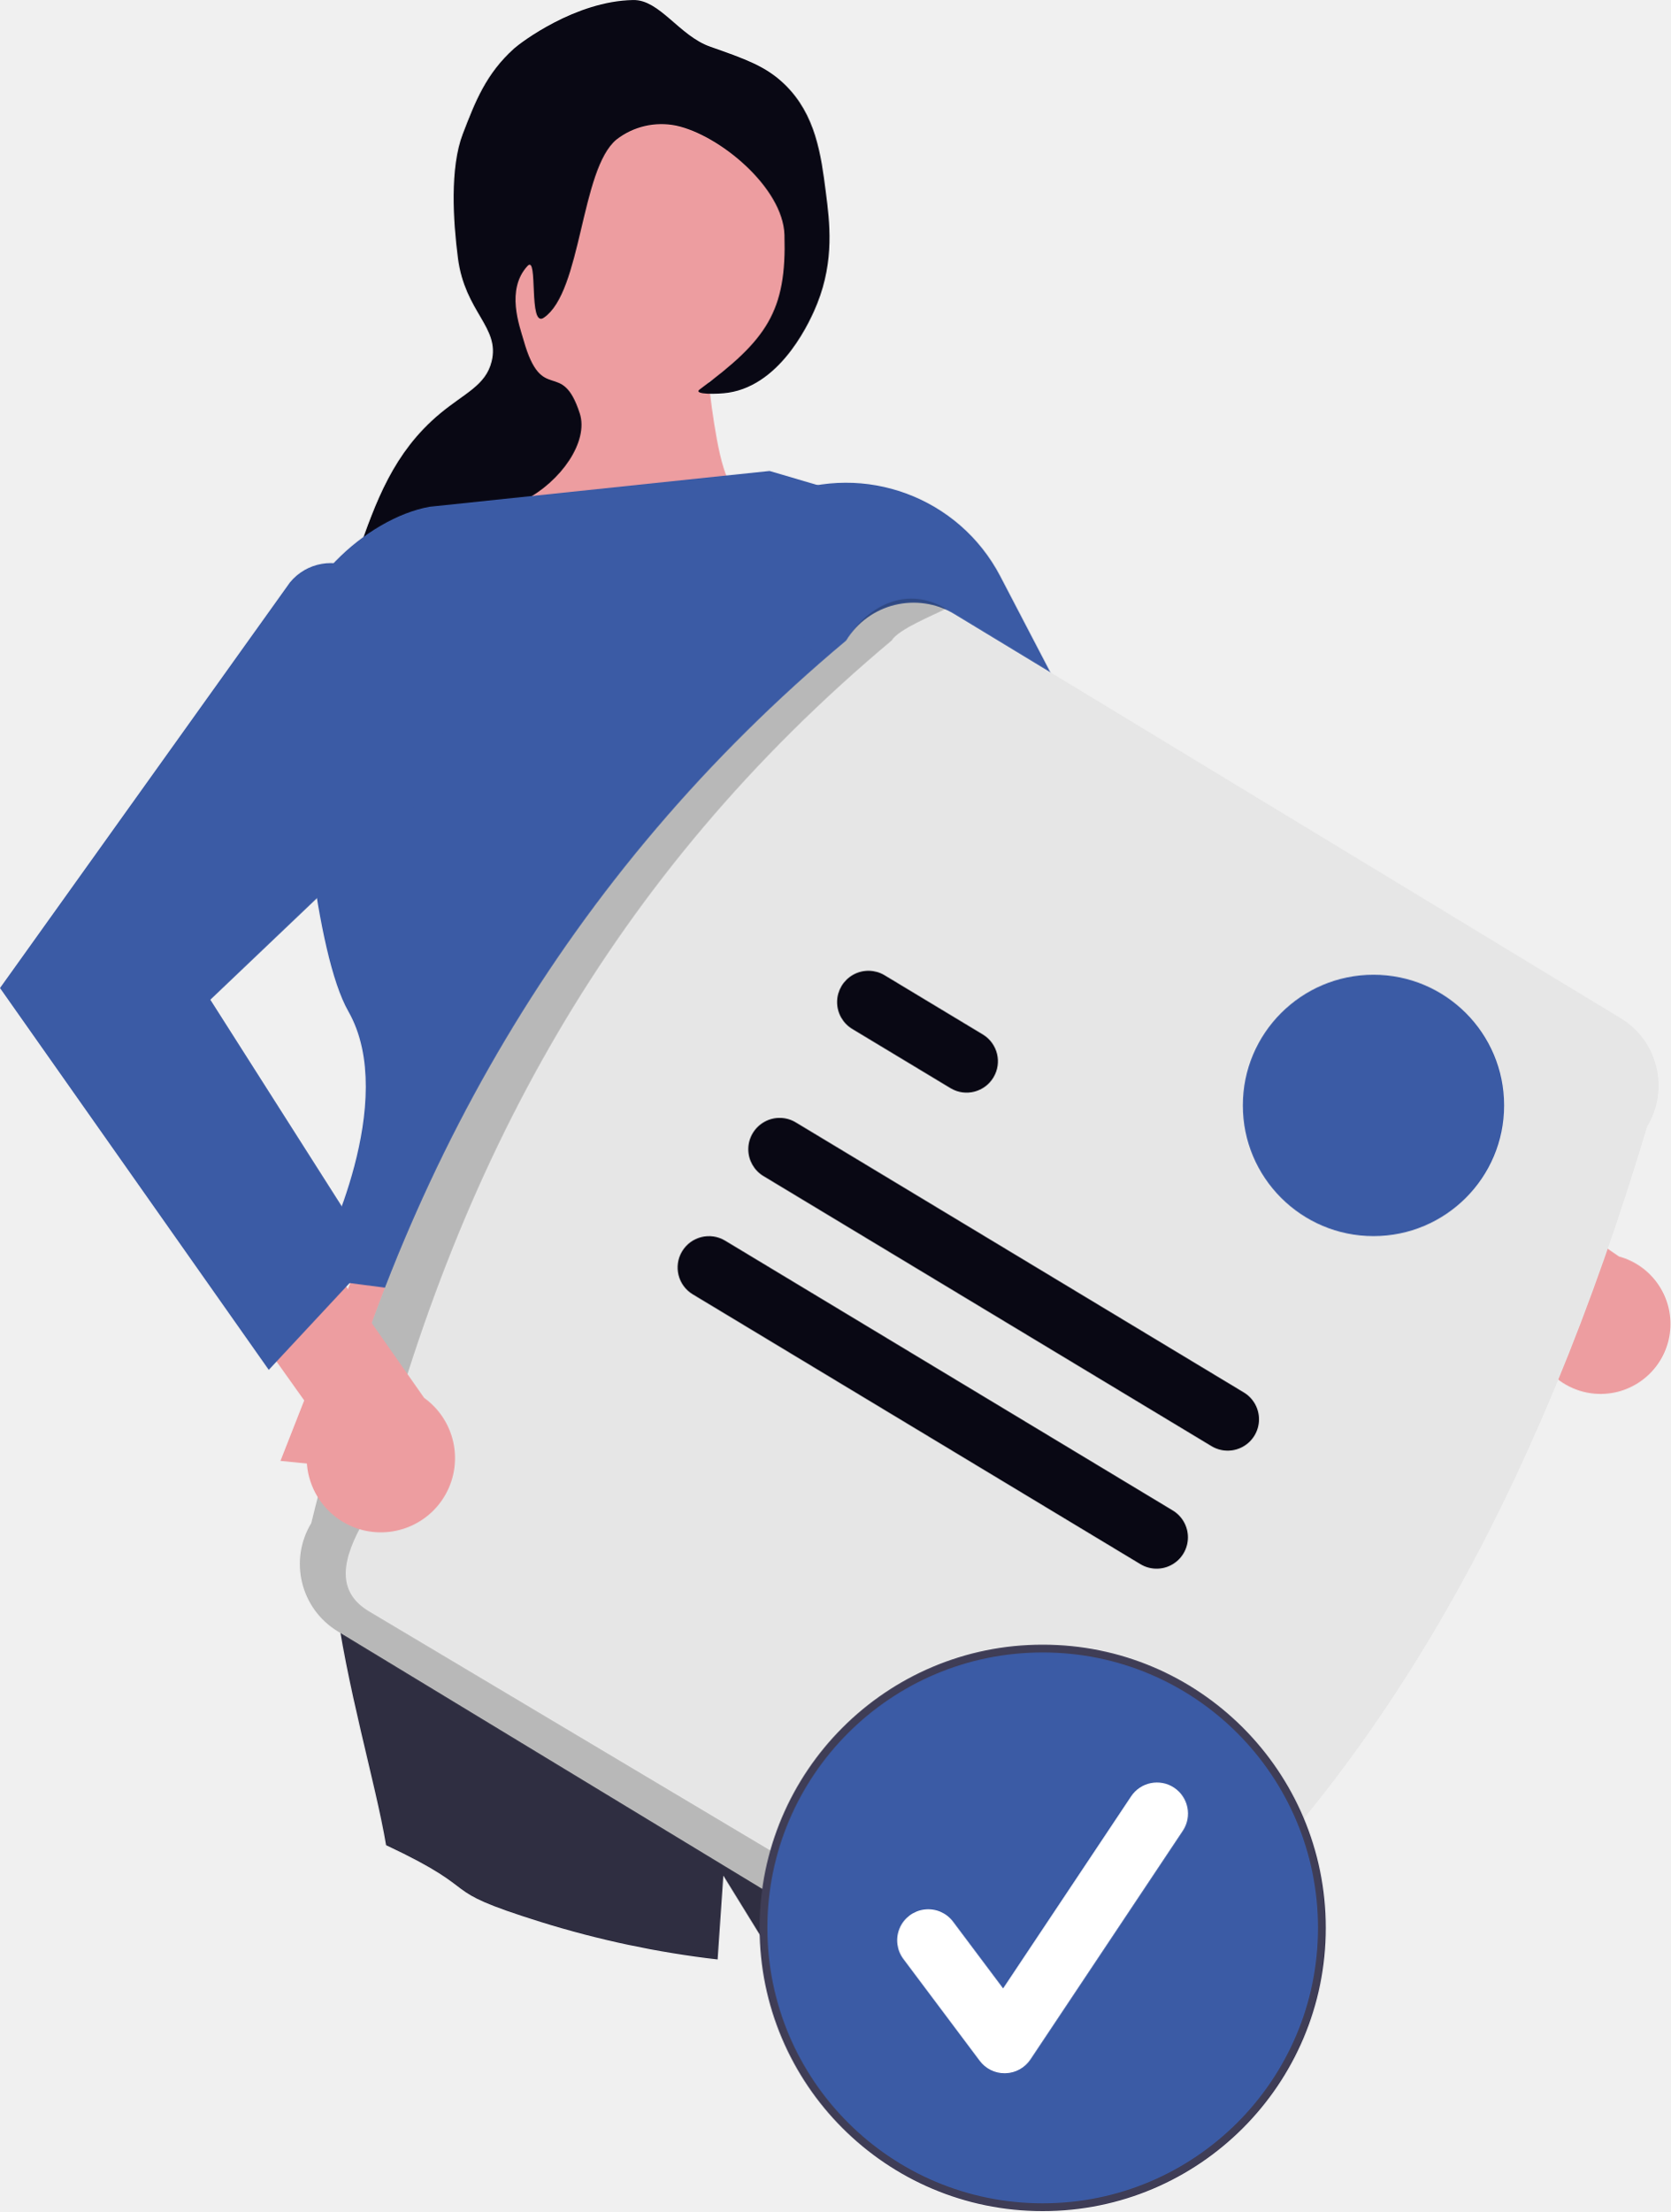
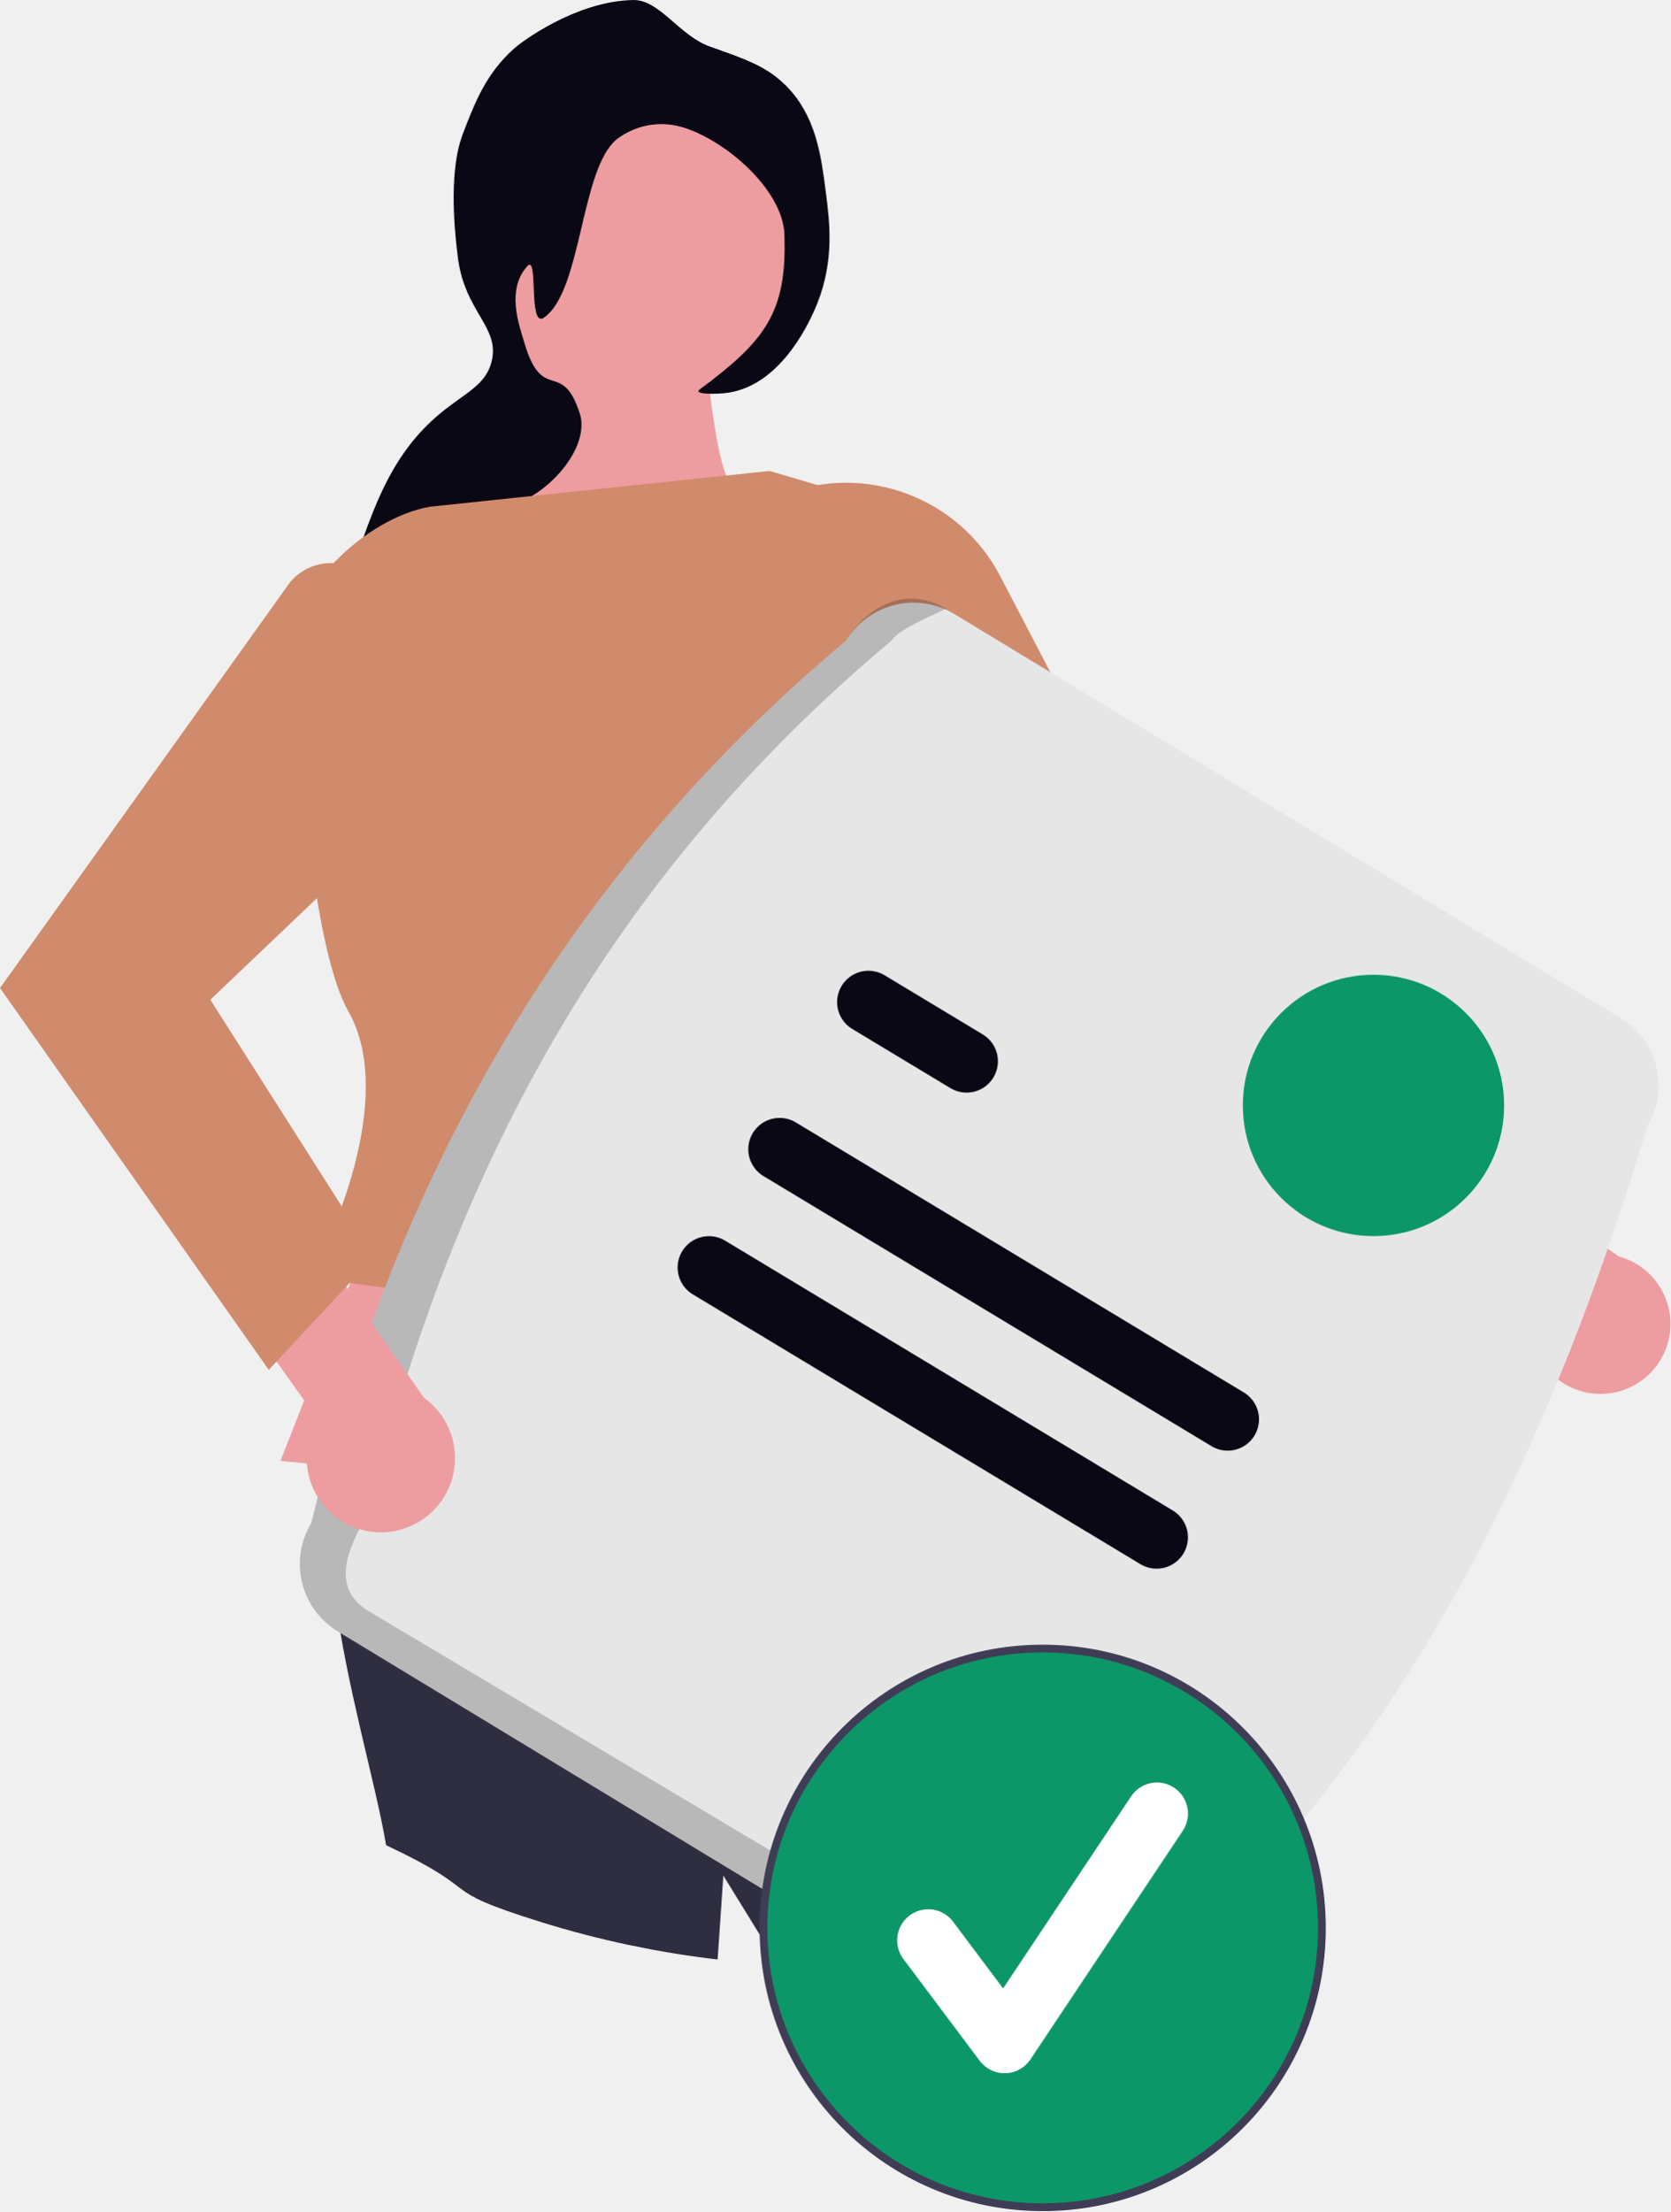
<svg xmlns="http://www.w3.org/2000/svg" width="428.873" height="567.469" viewBox="0 0 428.873 567.469">
  <g transform="translate(-673.272 -306.69)">
    <path d="M17.4,71.864a40.706,40.706,0,1,1,45.356,4.789c.732,6.82,2.832,23.607,6.028,26.62,4.031,3.8-52.263,11.345-52.263,11.345S17.673,88.735,17.4,71.864Z" transform="translate(792.471 328.057)" fill="#ed9da0" />
    <path d="M300.839,11.96c9.113,3.2,14.328,5.041,19.1,9.637,8.065,7.773,9.4,18.16,10.636,27.812.968,7.55,2.22,17.314-2.207,28.466-1.512,3.806-8.829,20.765-22.838,22.9-2.751.421-9.211.532-7.348-.844,17.231-12.721,22.359-20.066,21.757-39.671-.378-12.183-16.764-25.665-27.816-28.033a18.824,18.824,0,0,0-15.294,3.561c-9.289,7.626-8.894,39.163-18.689,45.754-4.033,2.712-1.345-16.373-4.183-13.279-5.6,6.106-2.009,15.452-1,19.018,4.774,16.9,9.771,4.4,14.434,18.828,2.3,7.117-4.7,17.458-14.434,22.4-11.005,5.583-25.373,5.252-26.188,7.141-2.614,6.049,34.722,34.754,24.474,39.732-13.008,6.321-23.262-1.912-29.309,5.151-3.381,3.945-1.551,8.122-7.658,20.395-1.994,4.006-3,6.009-3.873,5.937-4.175-.335-10.935-33.753,0-64.882,4.589-13.062,9.084-25.863,21.127-35.868,6.372-5.293,11.713-7.195,13.233-13.37,2.173-8.829-6.849-12.595-8.658-26.519-1.236-9.524-2.1-23.147,1.26-31.884,3.178-8.246,5.933-15.4,13.151-21.892C252.255,10.889,266.239.293,281.077,0c6.828-.137,11.846,9.173,19.764,11.956h0Z" transform="translate(554.73 306.696)" fill="#090814" />
    <path d="M204.039,395.654l46.029,98.06L73,475.781l36.961-94.136Z" transform="translate(672.272 205.841)" fill="#ed9da0" />
    <path d="M608.711,708.1a257.91,257.91,0,0,1-95.64,12.81l-14.09-22.85s-.59,8.51-1.47,21.52a248.821,248.821,0,0,1-45.47-9.64c-28.11-8.79-12.94-7.128-39.65-19.688-5.41-32.25-29.91-97.8,0-126.747l141.94,30.035s25.83,19.32,18.92,26.24-7.98,5.84-3.44,10.38,14.35,10.61,14.45,14.58C584.3,646.291,595.311,674.4,608.711,708.1Z" transform="translate(360 90)" fill="#2f2e41" />
-     <path d="M423.6,346.736c-16.38,2.921-36.228,21.484-35.249,38.094,1.811,30.683,5.866,76.528,14.341,91.4,13.141,23.063-6.758,62.154-6.758,62.154l-4.681,4.681,4.965,2.035,158.2,20.584s-13.679-61.5-5.124-76.61,29.3-60.777,10.785-78.646l-18.1-63.694-31.134-9.182Z" transform="translate(360 90)" fill="#3b5ba5" />
-     <path d="M514.05,343.728,503.267,348l57.522,112.344,119.079,81.169L697.032,512.5,606.388,434.2l-36.29-69.6a44.665,44.665,0,0,0-56.049-20.878Z" transform="translate(360 90)" fill="#3b5ba5" />
+     <path d="M423.6,346.736c-16.38,2.921-36.228,21.484-35.249,38.094,1.811,30.683,5.866,76.528,14.341,91.4,13.141,23.063-6.758,62.154-6.758,62.154l-4.681,4.681,4.965,2.035,158.2,20.584s-13.679-61.5-5.124-76.61,29.3-60.777,10.785-78.646l-18.1-63.694-31.134-9.182Z" transform="translate(360 90)" fill="#d08b6c" />
+     <path d="M514.05,343.728,503.267,348l57.522,112.344,119.079,81.169L697.032,512.5,606.388,434.2l-36.29-69.6a44.665,44.665,0,0,0-56.049-20.878Z" transform="translate(360 90)" fill="#d08b6c" />
    <path d="M723.647,574.429a17.981,17.981,0,0,1-17.08-21.405L632.36,502.768l8.854-23.943,87.7,60.334a17.956,17.956,0,0,1-5.267,35.27Z" transform="translate(360 90)" fill="#ed9da0" />
    <path d="M393.176,607.6c21.929-89.427,65.38-166.292,137.341-226.514a20.246,20.246,0,0,1,27.777-6.808L729.362,478a20.246,20.246,0,0,1,6.807,27.777c-27.466,91.762-68.6,171.388-137.341,226.514a20.245,20.245,0,0,1-27.777,6.808L399.984,635.374a20.246,20.246,0,0,1-6.808-27.777Z" transform="translate(360 90)" fill="#e6e6e6" />
    <path d="M407.859,630.153c-9.539-5.8-5.777-15.549,0-25.1,21.929-89.428,62.357-163.747,134.317-223.97,1.844-3,10.832-6.511,13.931-8.18h0c-9.552-5.777-19.792-1.359-25.591,8.18C458.556,441.3,415.105,518.169,393.176,607.6a20.245,20.245,0,0,0,6.808,27.777L571.052,739.1a20.155,20.155,0,0,0,20.232.32Z" transform="translate(360 90)" opacity="0.2" style="isolation:isolate" />
    <path d="M624.2,587.772,509.372,518.583a8.044,8.044,0,1,1,8.3-13.78L632.5,573.992a8.044,8.044,0,1,1-8.3,13.779Z" transform="translate(360 90)" fill="#090814" />
    <path d="M557.4,496.021,532.138,480.8a8.044,8.044,0,1,1,8.259-13.806l.043.026L565.7,482.241a8.044,8.044,0,0,1-8.3,13.779Z" transform="translate(360 90)" fill="#090814" />
    <path d="M605.951,618.061,491.122,548.872a8.044,8.044,0,0,1,8.286-13.79l.016.01,114.829,69.189a8.044,8.044,0,1,1-8.3,13.779Z" transform="translate(360 90)" fill="#090814" />
-     <circle cx="33.539" cy="33.539" r="33.539" transform="translate(992.359 556.854)" fill="#3b5ba5" />
-     <circle cx="71.685" cy="71.685" r="71.685" transform="translate(869.285 729.789)" fill="#3b5ba5" />
+     <circle cx="33.539" cy="33.539" r="33.539" transform="translate(992.359 556.854)" fill="#0c9769" />
+     <circle cx="71.685" cy="71.685" r="71.685" transform="translate(869.285 729.789)" fill="#0c9769" />
    <path d="M580.971,784.159a72.685,72.685,0,1,1,72.685-72.685A72.685,72.685,0,0,1,580.971,784.159Zm0-143.37a70.685,70.685,0,1,0,70.685,70.685,70.685,70.685,0,0,0-70.685-70.685Z" transform="translate(360 90)" fill="#3f3d56" />
-     <path d="M571.191,748.783a7.972,7.972,0,0,1-6.379-3.19l-19.557-26.076a7.974,7.974,0,1,1,12.758-9.568l12.795,17.058,32.862-49.292a7.974,7.974,0,0,1,13.27,8.846l-39.113,58.67a7.977,7.977,0,0,1-6.414,3.548Z" transform="translate(360 90)" fill="#fff" />
+     <path d="M571.191,748.783a7.972,7.972,0,0,1-6.379-3.19l-19.557-26.076a7.974,7.974,0,1,1,12.758-9.568l12.795,17.058,32.862-49.292a7.974,7.974,0,0,1,13.27,8.846l-39.113,58.67a7.977,7.977,0,0,1-6.414,3.548Z" transform="translate(360 90)" fill="#ffffff" />
    <path d="M403.842,608.544a19.072,19.072,0,0,1-9.035-27.606L339.7,503.478l17.678-20.51,64.777,92.48a19.046,19.046,0,0,1-18.314,33.1Z" transform="translate(360 90)" fill="#ed9da0" />
-     <path d="M405.109,363.073h0a13.6,13.6,0,0,0-17.382,3.06L313.272,470.262l69,98,27-29-42-66,55.818-53.145a44.665,44.665,0,0,0-17.982-57.043Z" transform="translate(360 90)" fill="#3b5ba5" />
+     <path d="M405.109,363.073h0a13.6,13.6,0,0,0-17.382,3.06L313.272,470.262l69,98,27-29-42-66,55.818-53.145a44.665,44.665,0,0,0-17.982-57.043Z" transform="translate(360 90)" fill="#d08b6c" />
  </g>
</svg>
